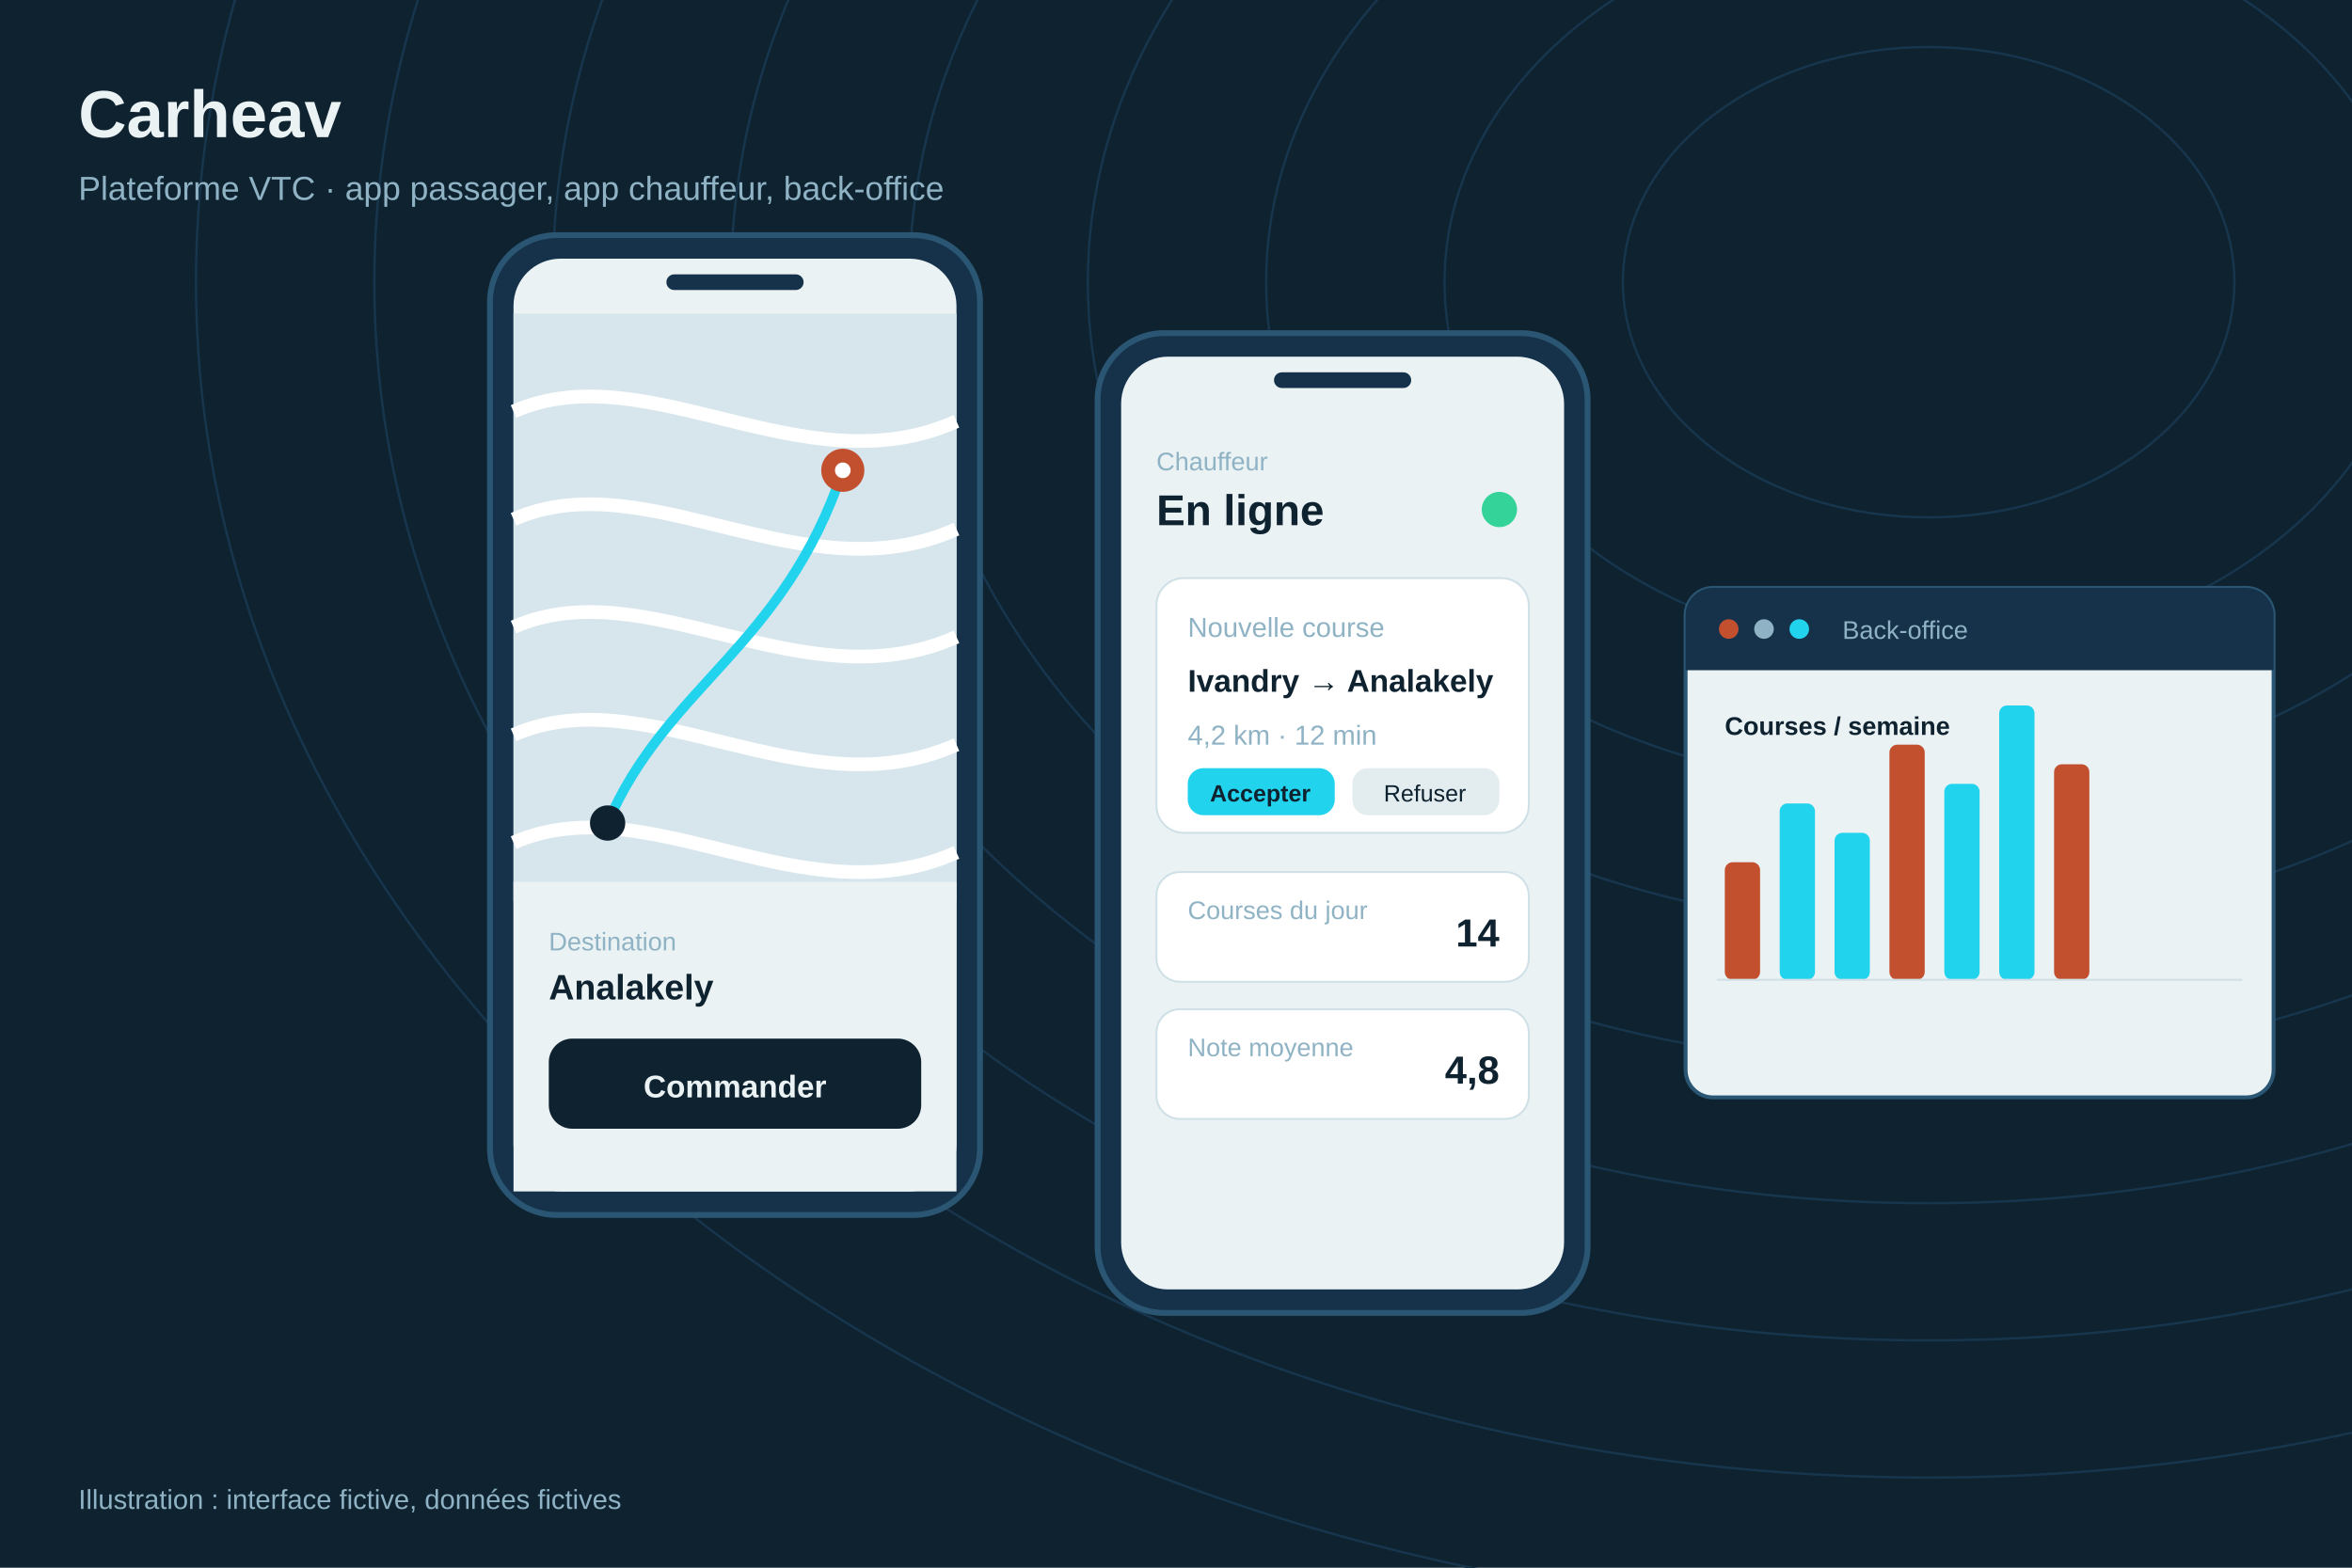
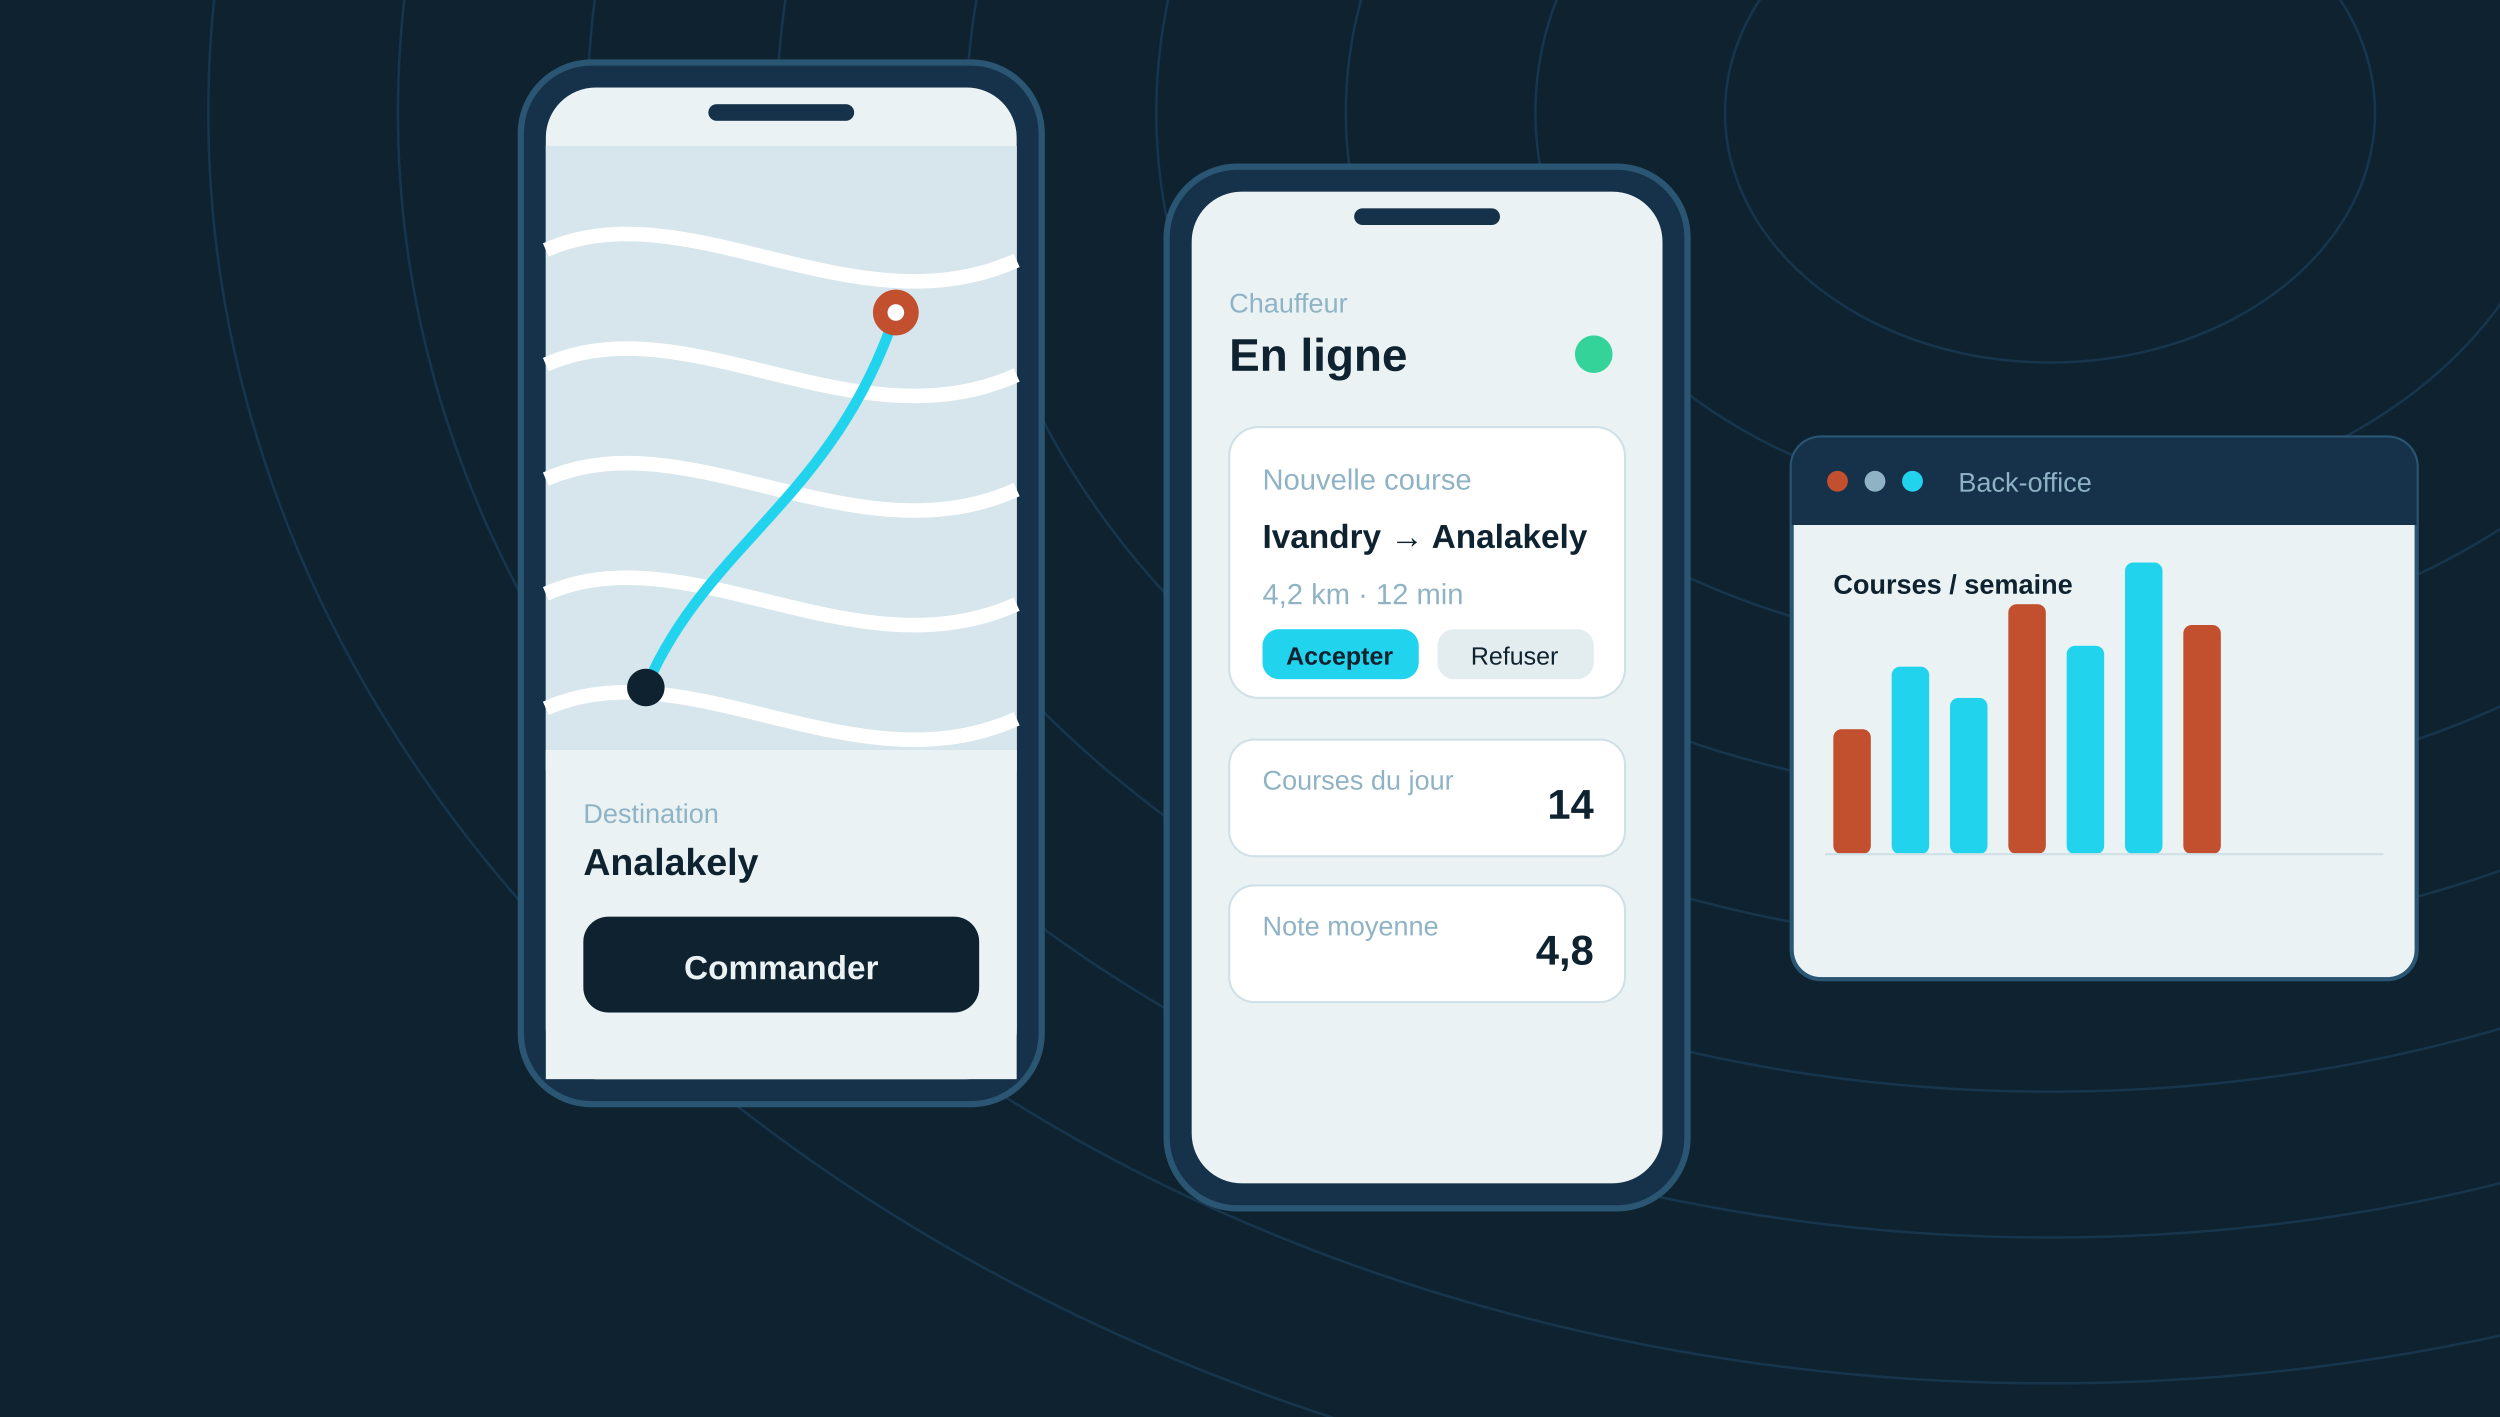
- <svg xmlns="http://www.w3.org/2000/svg" viewBox="0 0 1200 800" width="1200" height="800">
+ <svg xmlns="http://www.w3.org/2000/svg" viewBox="0 90 1200 680" width="1200" height="680">
  <rect width="1200" height="800" fill="#0E2230" />
  <g fill="none" stroke="#17354C" stroke-width="1.2">
    <ellipse cx="984" cy="144.0" rx="156.0" ry="120" />
    <ellipse cx="984" cy="144.0" rx="247.0" ry="190" />
    <ellipse cx="984" cy="144.0" rx="338.0" ry="260" />
    <ellipse cx="984" cy="144.0" rx="429.0" ry="330" />
    <ellipse cx="984" cy="144.0" rx="520.0" ry="400" />
    <ellipse cx="984" cy="144.0" rx="611.0" ry="470" />
    <ellipse cx="984" cy="144.0" rx="702.0" ry="540" />
    <ellipse cx="984" cy="144.0" rx="793.0" ry="610" />
    <ellipse cx="984" cy="144.0" rx="884.0" ry="680" />
  </g>
  <g transform="translate(250,120)">
    <rect width="250" height="500" rx="34" fill="#15324A" stroke="#2A5673" stroke-width="3" />
    <rect x="12" y="12" width="226" height="476" rx="24" fill="#EAF2F4" />
    <rect x="90.0" y="20" width="70" height="8" rx="4" fill="#15324A" />
    <rect x="12" y="40" width="226" height="300" fill="#D6E6EC" />
    <path d="M12 90 C 80 60, 160 130, 238 95" stroke="#FFFFFF" stroke-width="7" fill="none" />
    <path d="M12 145 C 80 115, 160 185, 238 150" stroke="#FFFFFF" stroke-width="7" fill="none" />
    <path d="M12 200 C 80 170, 160 240, 238 205" stroke="#FFFFFF" stroke-width="7" fill="none" />
    <path d="M12 255 C 80 225, 160 295, 238 260" stroke="#FFFFFF" stroke-width="7" fill="none" />
    <path d="M12 310 C 80 280, 160 350, 238 315" stroke="#FFFFFF" stroke-width="7" fill="none" />
    <path d="M60 300 C 90 230, 150 210, 180 120" stroke="#22D3EE" stroke-width="5" fill="none" stroke-linecap="round" />
    <circle cx="60" cy="300" r="9" fill="#0E2230" />
    <circle cx="180" cy="120" r="11" fill="#C2502F" />
    <circle cx="180" cy="120" r="4" fill="#fff" />
    <rect x="12" y="330" width="226" height="158" rx="0" fill="#EAF2F4" />
    <text x="30" y="365" font-family="IBM Plex Sans, Segoe UI, Arial, sans-serif" font-size="13" font-weight="400" fill="#8FB3C4" text-anchor="start">Destination</text>
    <text x="30" y="390" font-family="IBM Plex Sans, Segoe UI, Arial, sans-serif" font-size="18" font-weight="600" fill="#0E2230" text-anchor="start">Analakely</text>
    <rect x="30" y="410" width="190" height="46" rx="12" fill="#0E2230" />
    <text x="125" y="440" font-family="IBM Plex Sans, Segoe UI, Arial, sans-serif" font-size="16" font-weight="600" fill="#EAF2F4" text-anchor="middle">Commander</text>
  </g>
  <g transform="translate(560,170)">
    <rect width="250" height="500" rx="34" fill="#15324A" stroke="#2A5673" stroke-width="3" />
    <rect x="12" y="12" width="226" height="476" rx="24" fill="#EAF2F4" />
    <rect x="90.0" y="20" width="70" height="8" rx="4" fill="#15324A" />
    <text x="30" y="70" font-family="IBM Plex Sans, Segoe UI, Arial, sans-serif" font-size="13" font-weight="400" fill="#8FB3C4" text-anchor="start">Chauffeur</text>
    <text x="30" y="98" font-family="IBM Plex Sans, Segoe UI, Arial, sans-serif" font-size="22" font-weight="700" fill="#0E2230" text-anchor="start">En ligne</text>
    <circle cx="205" cy="90" r="9" fill="#34D399" />
    <rect x="30" y="125" width="190" height="130" rx="14" fill="#fff" stroke="#CFE0E6" />
    <text x="46" y="155" font-family="IBM Plex Sans, Segoe UI, Arial, sans-serif" font-size="14" font-weight="400" fill="#8FB3C4" text-anchor="start">Nouvelle course</text>
    <text x="46" y="183" font-family="IBM Plex Sans, Segoe UI, Arial, sans-serif" font-size="16" font-weight="600" fill="#0E2230" text-anchor="start">Ivandry → Analakely</text>
    <text x="46" y="210" font-family="IBM Plex Sans, Segoe UI, Arial, sans-serif" font-size="14" font-weight="400" fill="#8FB3C4" text-anchor="start">4,2 km · 12 min</text>
    <rect x="46" y="222" width="75" height="24" rx="8" fill="#22D3EE" />
    <text x="83" y="239" font-family="IBM Plex Sans, Segoe UI, Arial, sans-serif" font-size="12" font-weight="600" fill="#0E2230" text-anchor="middle">Accepter</text>
    <rect x="130" y="222" width="75" height="24" rx="8" fill="#E3ECEF" />
    <text x="167" y="239" font-family="IBM Plex Sans, Segoe UI, Arial, sans-serif" font-size="12" font-weight="500" fill="#0E2230" text-anchor="middle">Refuser</text>
    <rect x="30" y="275" width="190" height="56" rx="12" fill="#fff" stroke="#CFE0E6" />
    <text x="46" y="299" font-family="IBM Plex Sans, Segoe UI, Arial, sans-serif" font-size="13" font-weight="400" fill="#8FB3C4" text-anchor="start">Courses du jour</text>
    <text x="205" y="313" font-family="IBM Plex Sans, Segoe UI, Arial, sans-serif" font-size="20" font-weight="700" fill="#0E2230" text-anchor="end">14</text>
    <rect x="30" y="345" width="190" height="56" rx="12" fill="#fff" stroke="#CFE0E6" />
    <text x="46" y="369" font-family="IBM Plex Sans, Segoe UI, Arial, sans-serif" font-size="13" font-weight="400" fill="#8FB3C4" text-anchor="start">Note moyenne</text>
    <text x="205" y="383" font-family="IBM Plex Sans, Segoe UI, Arial, sans-serif" font-size="20" font-weight="700" fill="#0E2230" text-anchor="end">4,8</text>
  </g>
  <g transform="translate(860,300)">
    <rect width="300" height="260" rx="14" fill="#EAF2F4" stroke="#2A5673" stroke-width="2" />
    <path d="M0 14 a14 14 0 0 1 14 -14 h272 a14 14 0 0 1 14 14 v28 h-300 z" fill="#15324A" />
    <circle cx="22" cy="21" r="5" fill="#C2502F" />
    <circle cx="40" cy="21" r="5" fill="#8FB3C4" />
    <circle cx="58" cy="21" r="5" fill="#22D3EE" />
    <text x="80" y="26" font-family="IBM Plex Sans, Segoe UI, Arial, sans-serif" font-size="13" font-weight="400" fill="#8FB3C4" text-anchor="start">Back-office</text>
    <text x="20" y="75" font-family="IBM Plex Sans, Segoe UI, Arial, sans-serif" font-size="13" font-weight="600" fill="#0E2230" text-anchor="start">Courses / semaine</text>
    <rect x="20" y="140" width="18" height="60" rx="4" fill="#C2502F" />
    <rect x="48" y="110" width="18" height="90" rx="4" fill="#22D3EE" />
    <rect x="76" y="125" width="18" height="75" rx="4" fill="#22D3EE" />
    <rect x="104" y="80" width="18" height="120" rx="4" fill="#C2502F" />
    <rect x="132" y="100" width="18" height="100" rx="4" fill="#22D3EE" />
    <rect x="160" y="60" width="18" height="140" rx="4" fill="#22D3EE" />
    <rect x="188" y="90" width="18" height="110" rx="4" fill="#C2502F" />
    <line x1="16" y1="200" x2="284" y2="200" stroke="#CFE0E6" />
  </g>
-   <text x="40" y="70" font-family="IBM Plex Sans, Segoe UI, Arial, sans-serif" font-size="34" font-weight="700" fill="#EAF2F4" text-anchor="start">Carheav</text>
-   <text x="40" y="102" font-family="IBM Plex Sans, Segoe UI, Arial, sans-serif" font-size="17" font-weight="400" fill="#8FB3C4" text-anchor="start">Plateforme VTC · app passager, app chauffeur, back-office</text>
-   <text x="40" y="770" font-family="IBM Plex Sans, Segoe UI, Arial, sans-serif" font-size="14" font-weight="400" fill="#8FB3C4" text-anchor="start">Illustration : interface fictive, données fictives</text>
</svg>
